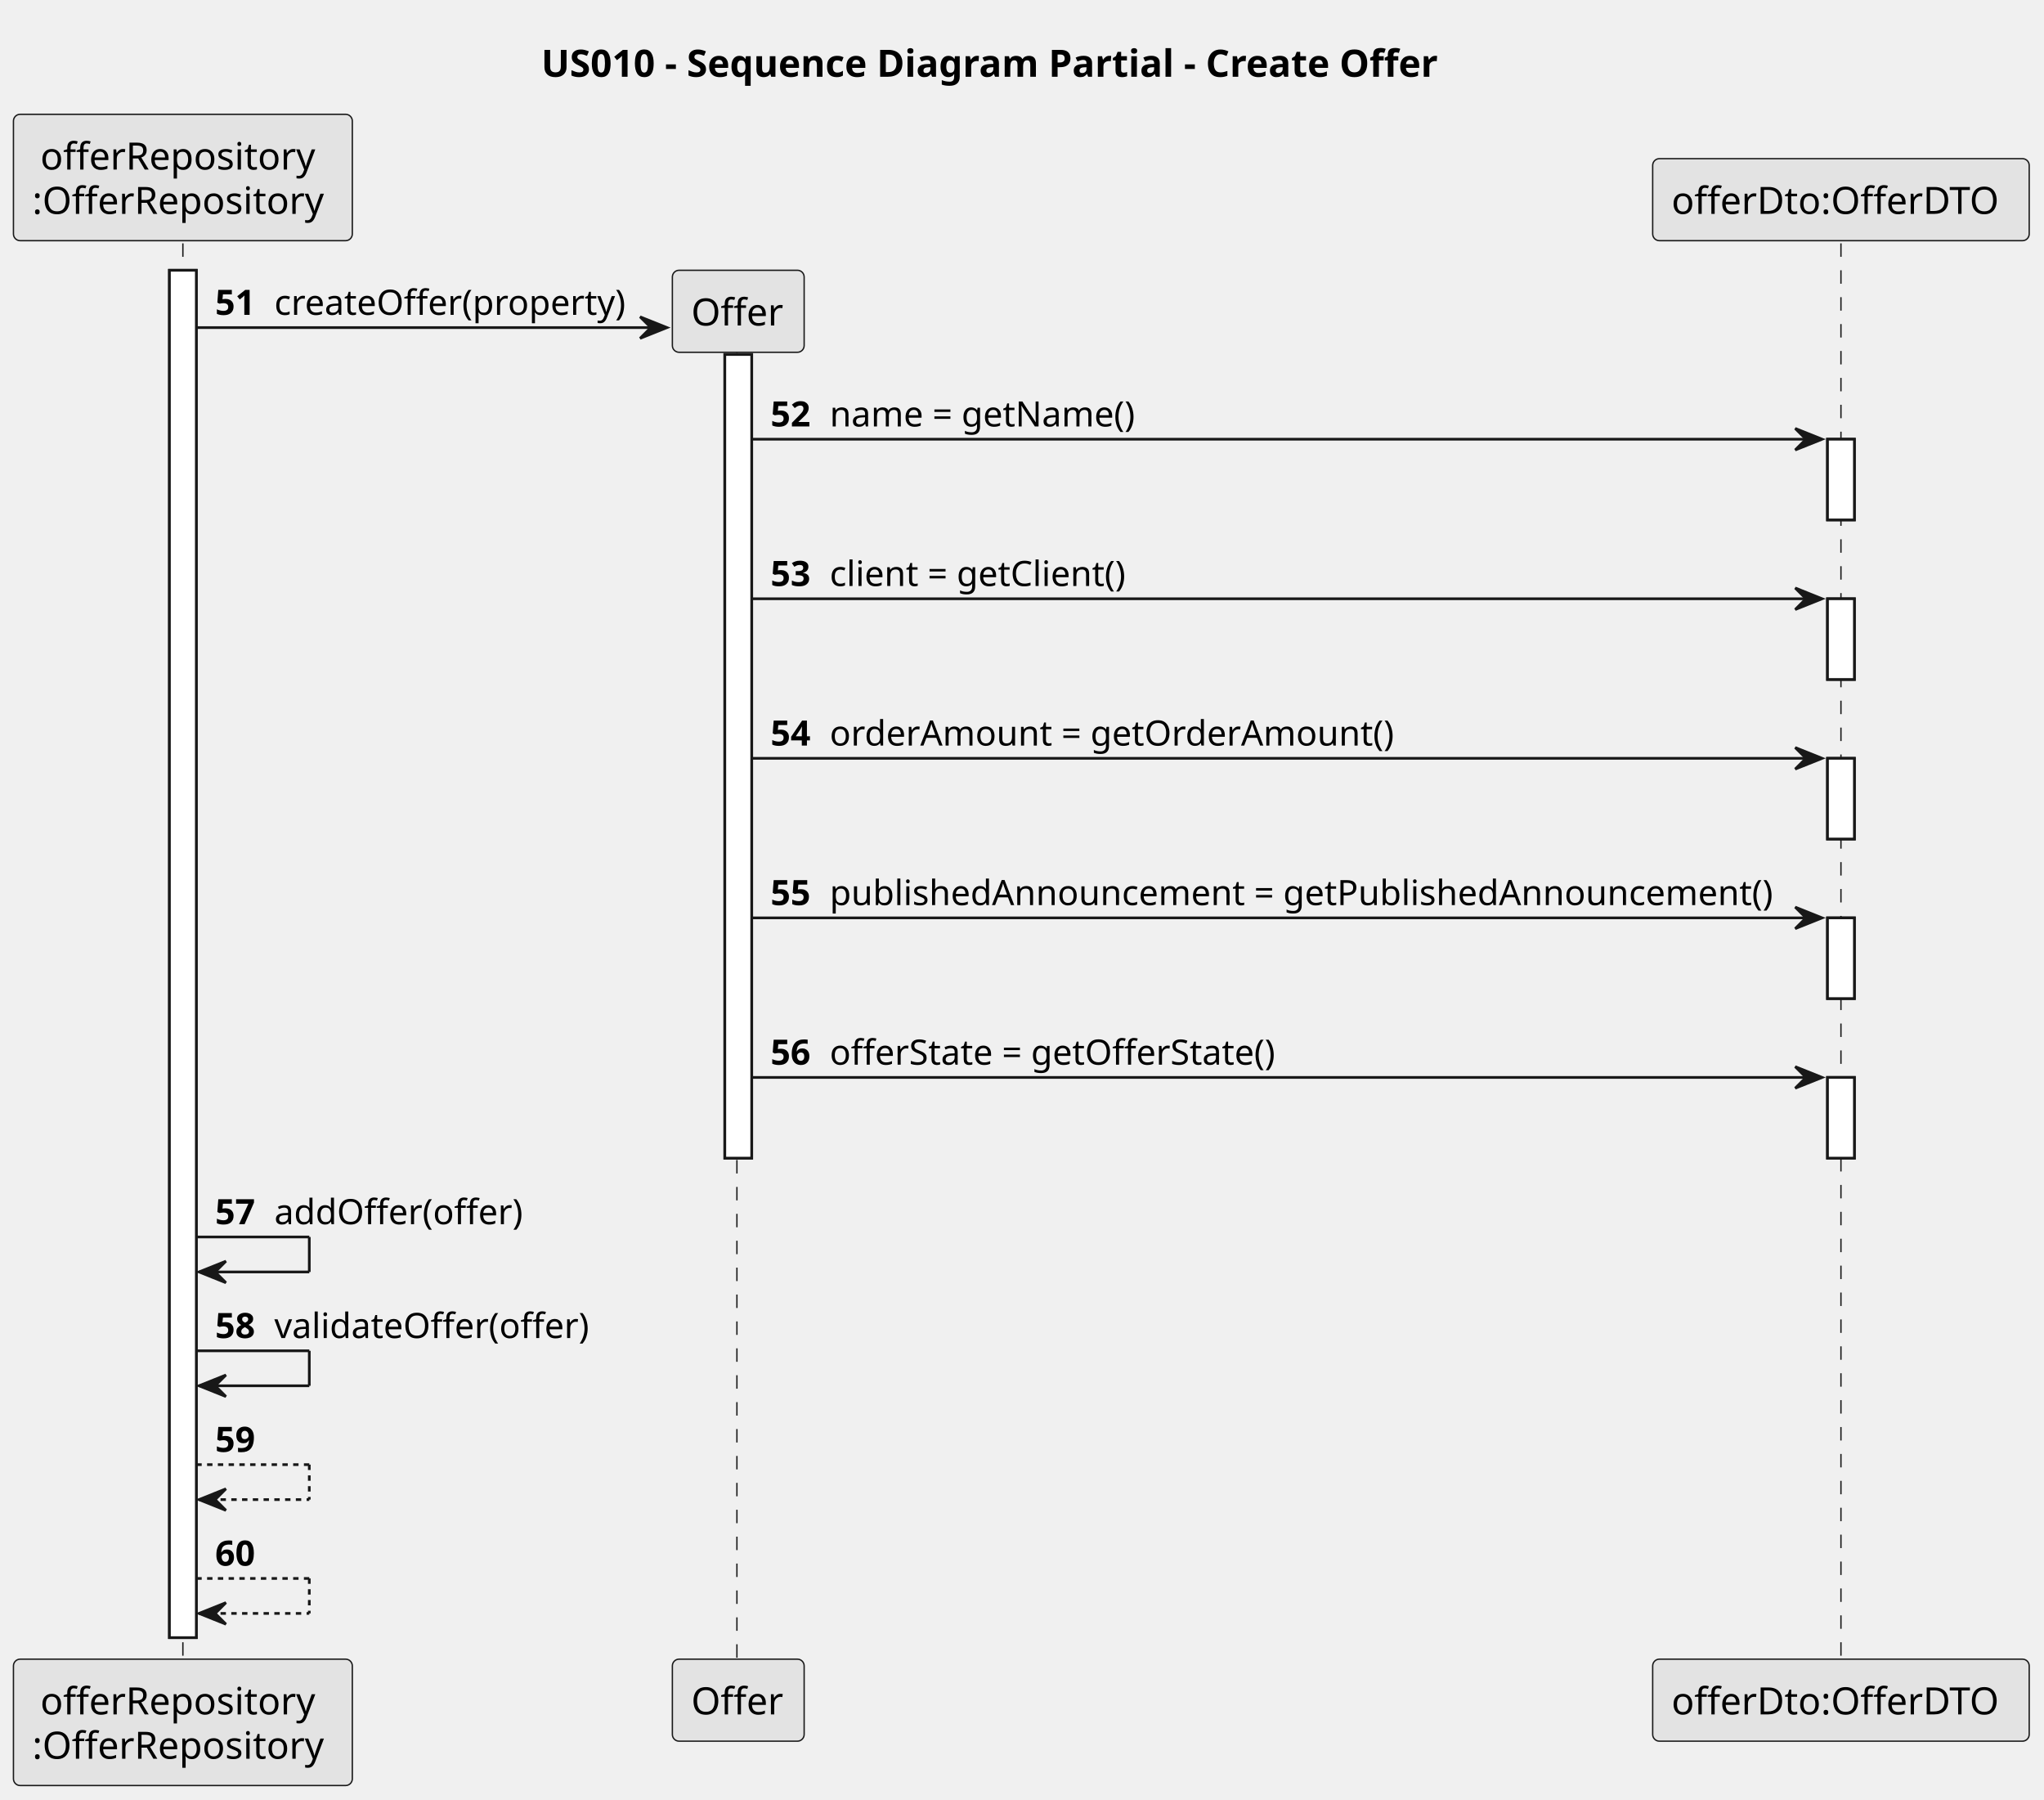
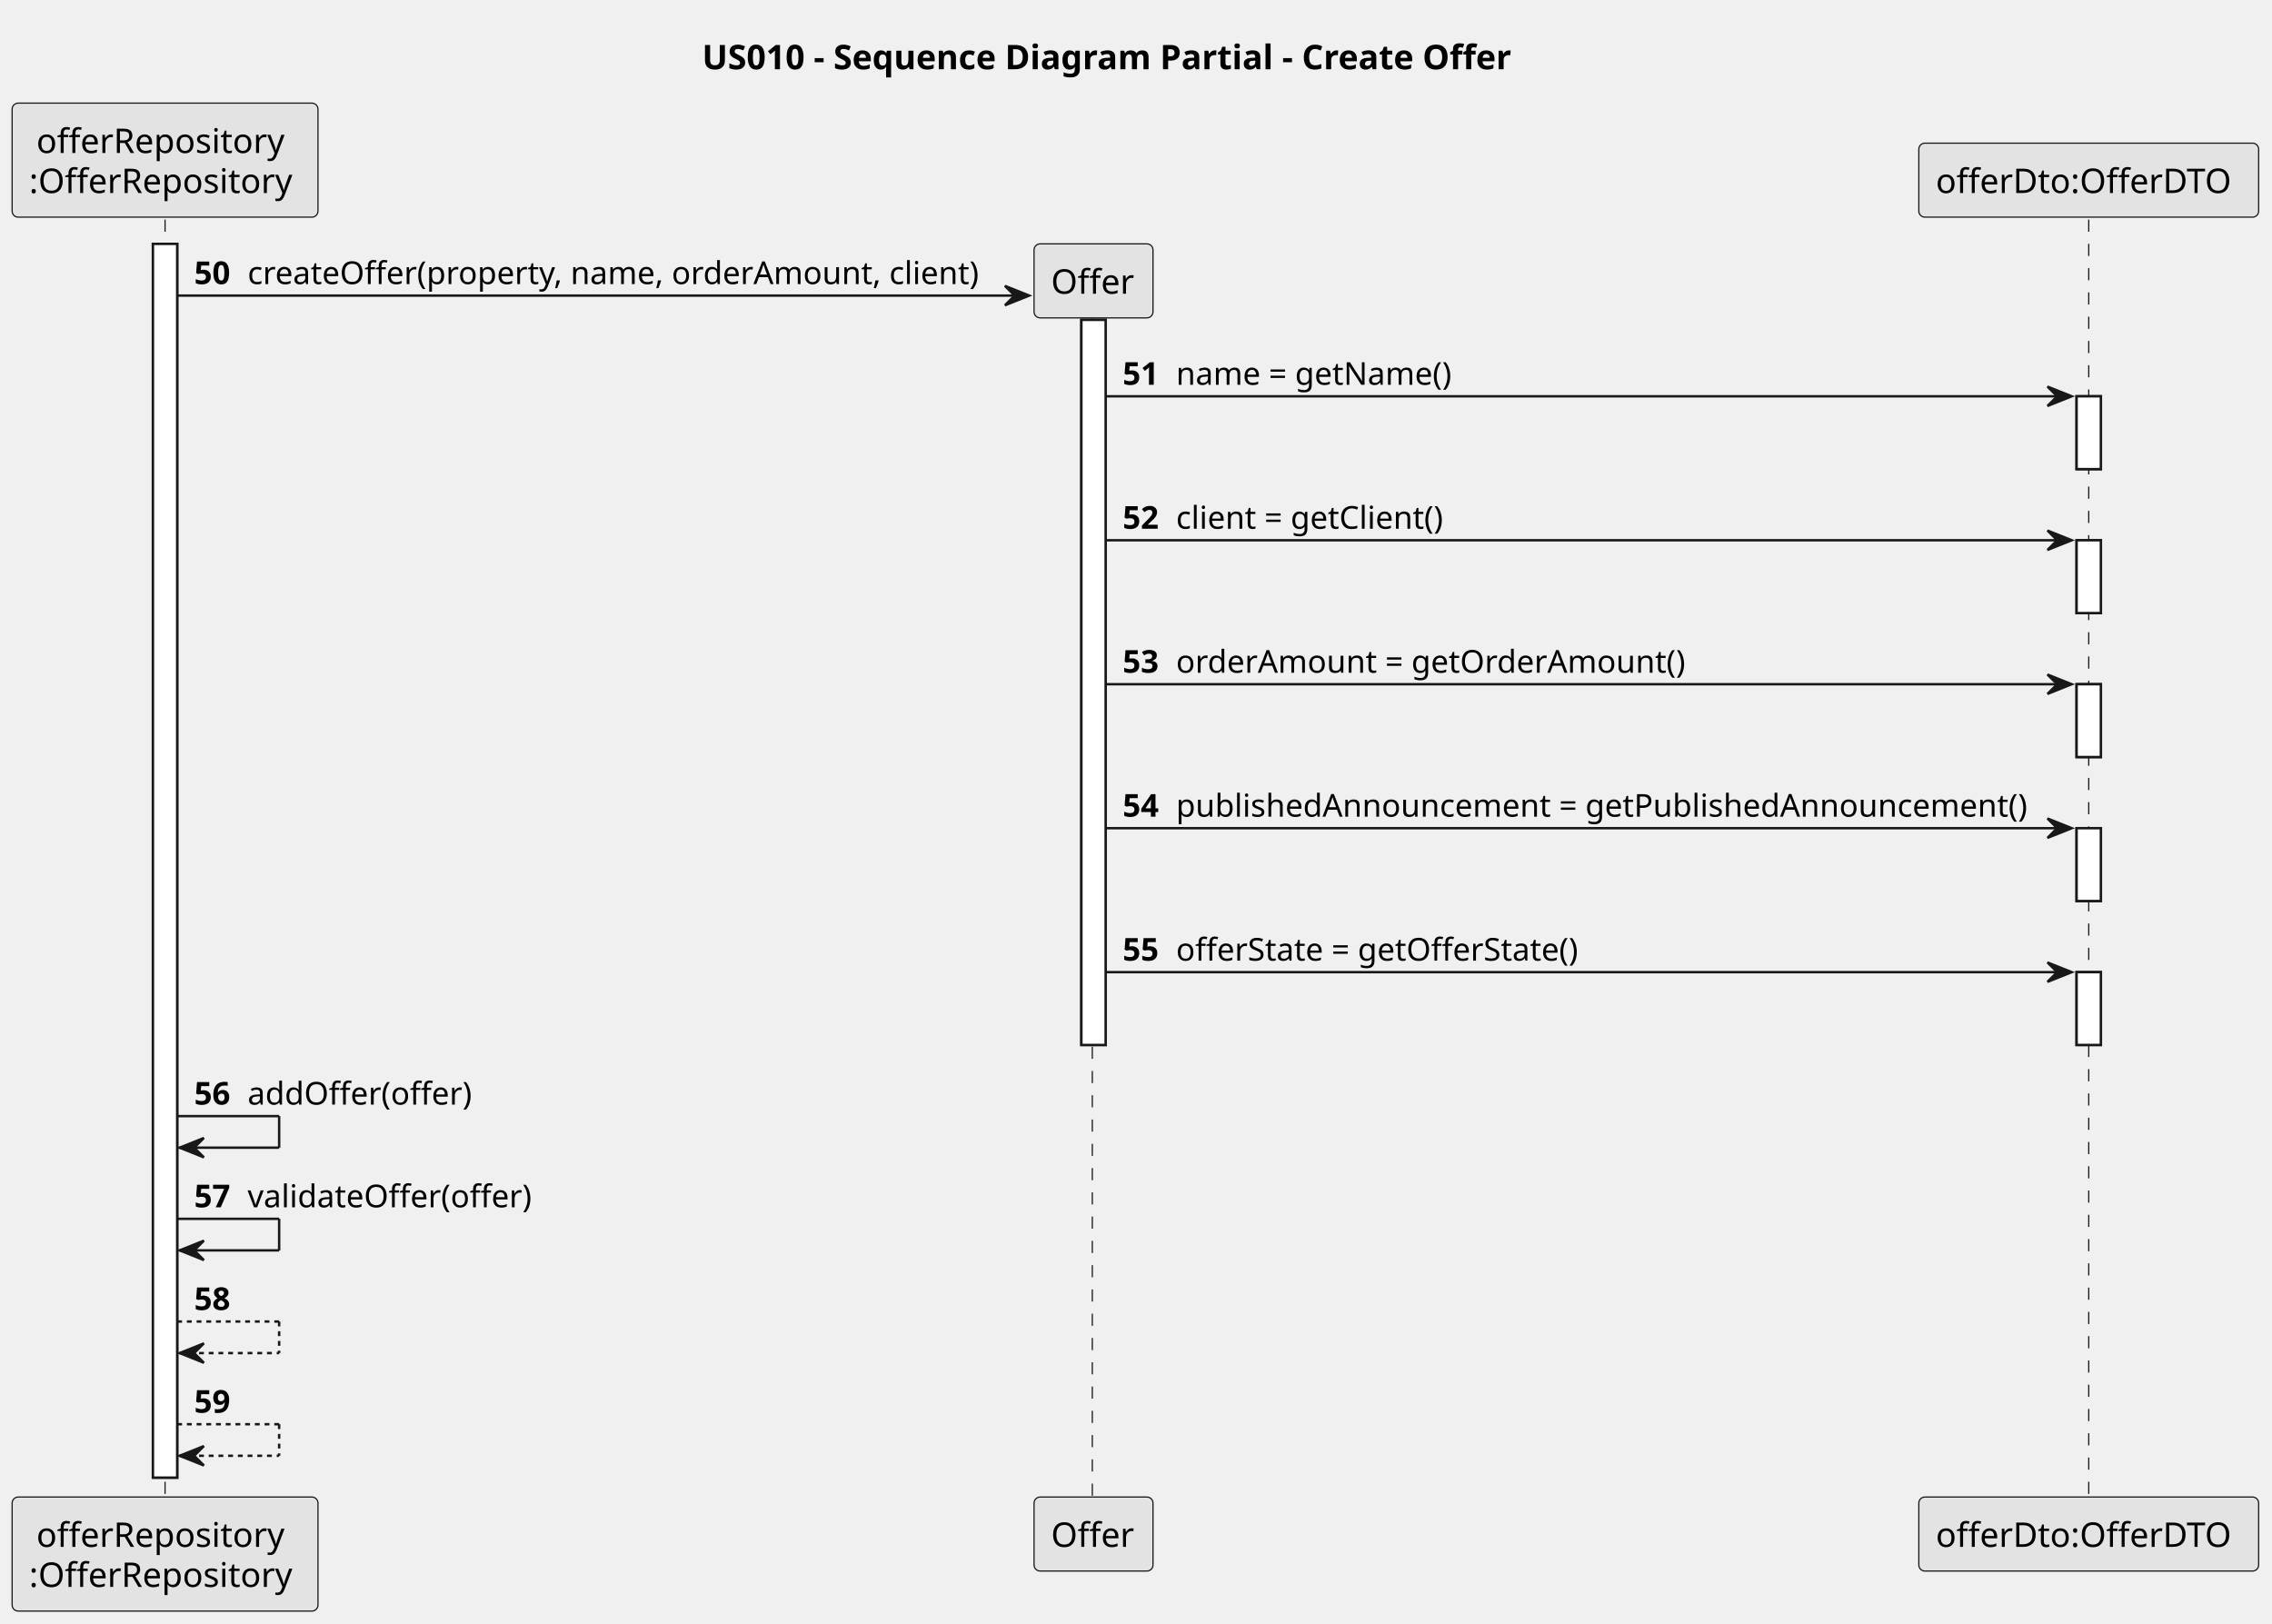
- <svg xmlns="http://www.w3.org/2000/svg" contentStyleType="text/css" height="669px" preserveAspectRatio="none" style="width:760px;height:669px;background:#FFFFFF;" version="1.1" viewBox="0 0 760 669" width="760px" zoomAndPan="magnify">
+ <svg xmlns="http://www.w3.org/2000/svg" contentStyleType="text/css" height="669px" preserveAspectRatio="none" style="width:936px;height:669px;background:#FFFFFF;" version="1.1" viewBox="0 0 936 669" width="936px" zoomAndPan="magnify">
  <defs />
  <g>
-     <text fill="#000000" font-family="sans-serif" font-size="14" font-weight="bold" lengthAdjust="spacing" textLength="356" x="201.25" y="28.535">US010 - Sequence Diagram Partial - Create Offer</text>
+     <text fill="#000000" font-family="sans-serif" font-size="14" font-weight="bold" lengthAdjust="spacing" textLength="356" x="289.25" y="28.535">US010 - Sequence Diagram Partial - Create Offer</text>
    <rect fill="#FFFFFF" height="508.283" style="stroke:#181818;stroke-width:1.0;" width="10" x="63" y="100.465" />
-     <rect fill="#FFFFFF" height="298.731" style="stroke:#181818;stroke-width:1.0;" width="10" x="269.5" y="131.775" />
-     <rect fill="#FFFFFF" height="30" style="stroke:#181818;stroke-width:1.0;" width="10" x="679.5" y="163.264" />
-     <rect fill="#FFFFFF" height="30" style="stroke:#181818;stroke-width:1.0;" width="10" x="679.5" y="222.574" />
-     <rect fill="#FFFFFF" height="30" style="stroke:#181818;stroke-width:1.0;" width="10" x="679.5" y="281.885" />
-     <rect fill="#FFFFFF" height="30" style="stroke:#181818;stroke-width:1.0;" width="10" x="679.5" y="341.195" />
-     <rect fill="#FFFFFF" height="30" style="stroke:#181818;stroke-width:1.0;" width="10" x="679.5" y="400.506" />
+     <rect fill="#FFFFFF" height="298.731" style="stroke:#181818;stroke-width:1.0;" width="10" x="445.5" y="131.775" />
+     <rect fill="#FFFFFF" height="30" style="stroke:#181818;stroke-width:1.0;" width="10" x="855.5" y="163.264" />
+     <rect fill="#FFFFFF" height="30" style="stroke:#181818;stroke-width:1.0;" width="10" x="855.5" y="222.574" />
+     <rect fill="#FFFFFF" height="30" style="stroke:#181818;stroke-width:1.0;" width="10" x="855.5" y="281.885" />
+     <rect fill="#FFFFFF" height="30" style="stroke:#181818;stroke-width:1.0;" width="10" x="855.5" y="341.195" />
+     <rect fill="#FFFFFF" height="30" style="stroke:#181818;stroke-width:1.0;" width="10" x="855.5" y="400.506" />
    <line style="stroke:#181818;stroke-width:0.5;stroke-dasharray:5.0,5.0;" x1="68" x2="68" y1="90.465" y2="617.748" />
-     <line style="stroke:#181818;stroke-width:0.5;stroke-dasharray:5.0,5.0;" x1="274" x2="274" y1="131.209" y2="617.748" />
-     <line style="stroke:#181818;stroke-width:0.5;stroke-dasharray:5.0,5.0;" x1="684.5" x2="684.5" y1="90.465" y2="617.748" />
+     <line style="stroke:#181818;stroke-width:0.5;stroke-dasharray:5.0,5.0;" x1="450" x2="450" y1="131.209" y2="617.748" />
+     <line style="stroke:#181818;stroke-width:0.5;stroke-dasharray:5.0,5.0;" x1="860.5" x2="860.5" y1="90.465" y2="617.748" />
    <rect fill="#E3E3E3" height="46.977" rx="2.5" ry="2.5" style="stroke:#181818;stroke-width:0.5;" width="126" x="5" y="42.488" />
    <text fill="#000000" font-family="sans-serif" font-size="14" lengthAdjust="spacing" textLength="106" x="15" y="63.023">offerRepository</text>
    <text fill="#000000" font-family="sans-serif" font-size="14" lengthAdjust="spacing" textLength="112" x="12" y="79.512">:OfferRepository</text>
    <rect fill="#E3E3E3" height="46.977" rx="2.5" ry="2.5" style="stroke:#181818;stroke-width:0.5;" width="126" x="5" y="616.748" />
    <text fill="#000000" font-family="sans-serif" font-size="14" lengthAdjust="spacing" textLength="106" x="15" y="637.283">offerRepository</text>
    <text fill="#000000" font-family="sans-serif" font-size="14" lengthAdjust="spacing" textLength="112" x="12" y="653.771">:OfferRepository</text>
-     <rect fill="#E3E3E3" height="30.488" rx="2.5" ry="2.5" style="stroke:#181818;stroke-width:0.5;" width="49" x="250" y="616.748" />
-     <text fill="#000000" font-family="sans-serif" font-size="14" lengthAdjust="spacing" textLength="35" x="257" y="637.283">Offer</text>
-     <rect fill="#E3E3E3" height="30.488" rx="2.5" ry="2.5" style="stroke:#181818;stroke-width:0.5;" width="140" x="614.5" y="58.977" />
-     <text fill="#000000" font-family="sans-serif" font-size="14" lengthAdjust="spacing" textLength="126" x="621.5" y="79.512">offerDto:OfferDTO</text>
-     <rect fill="#E3E3E3" height="30.488" rx="2.5" ry="2.5" style="stroke:#181818;stroke-width:0.5;" width="140" x="614.5" y="616.748" />
-     <text fill="#000000" font-family="sans-serif" font-size="14" lengthAdjust="spacing" textLength="126" x="621.5" y="637.283">offerDto:OfferDTO</text>
+     <rect fill="#E3E3E3" height="30.488" rx="2.5" ry="2.5" style="stroke:#181818;stroke-width:0.5;" width="49" x="426" y="616.748" />
+     <text fill="#000000" font-family="sans-serif" font-size="14" lengthAdjust="spacing" textLength="35" x="433" y="637.283">Offer</text>
+     <rect fill="#E3E3E3" height="30.488" rx="2.5" ry="2.5" style="stroke:#181818;stroke-width:0.5;" width="140" x="790.5" y="58.977" />
+     <text fill="#000000" font-family="sans-serif" font-size="14" lengthAdjust="spacing" textLength="126" x="797.5" y="79.512">offerDto:OfferDTO</text>
+     <rect fill="#E3E3E3" height="30.488" rx="2.5" ry="2.5" style="stroke:#181818;stroke-width:0.5;" width="140" x="790.5" y="616.748" />
+     <text fill="#000000" font-family="sans-serif" font-size="14" lengthAdjust="spacing" textLength="126" x="797.5" y="637.283">offerDto:OfferDTO</text>
    <rect fill="#FFFFFF" height="508.283" style="stroke:#181818;stroke-width:1.0;" width="10" x="63" y="100.465" />
-     <rect fill="#FFFFFF" height="298.731" style="stroke:#181818;stroke-width:1.0;" width="10" x="269.5" y="131.775" />
-     <rect fill="#FFFFFF" height="30" style="stroke:#181818;stroke-width:1.0;" width="10" x="679.5" y="163.264" />
-     <rect fill="#FFFFFF" height="30" style="stroke:#181818;stroke-width:1.0;" width="10" x="679.5" y="222.574" />
-     <rect fill="#FFFFFF" height="30" style="stroke:#181818;stroke-width:1.0;" width="10" x="679.5" y="281.885" />
-     <rect fill="#FFFFFF" height="30" style="stroke:#181818;stroke-width:1.0;" width="10" x="679.5" y="341.195" />
-     <rect fill="#FFFFFF" height="30" style="stroke:#181818;stroke-width:1.0;" width="10" x="679.5" y="400.506" />
-     <polygon fill="#181818" points="238,117.775,248,121.775,238,125.775,242,121.775" style="stroke:#181818;stroke-width:1.0;" />
-     <line style="stroke:#181818;stroke-width:1.0;" x1="73" x2="244" y1="121.775" y2="121.775" />
-     <text fill="#000000" font-family="sans-serif" font-size="13" font-weight="bold" lengthAdjust="spacing" textLength="18" x="80" y="117.033">51</text>
-     <text fill="#000000" font-family="sans-serif" font-size="13" lengthAdjust="spacing" textLength="131" x="102" y="117.033">createOffer(property)</text>
-     <rect fill="#E3E3E3" height="30.488" rx="2.5" ry="2.5" style="stroke:#181818;stroke-width:0.5;" width="49" x="250" y="100.465" />
-     <text fill="#000000" font-family="sans-serif" font-size="14" lengthAdjust="spacing" textLength="35" x="257" y="121">Offer</text>
-     <polygon fill="#181818" points="667.5,159.264,677.5,163.264,667.5,167.264,671.5,163.264" style="stroke:#181818;stroke-width:1.0;" />
-     <line style="stroke:#181818;stroke-width:1.0;" x1="279.5" x2="673.5" y1="163.264" y2="163.264" />
-     <text fill="#000000" font-family="sans-serif" font-size="13" font-weight="bold" lengthAdjust="spacing" textLength="18" x="286.5" y="158.522">52</text>
-     <text fill="#000000" font-family="sans-serif" font-size="13" lengthAdjust="spacing" textLength="116" x="308.5" y="158.522">name = getName()</text>
-     <polygon fill="#181818" points="667.5,218.574,677.5,222.574,667.5,226.574,671.5,222.574" style="stroke:#181818;stroke-width:1.0;" />
-     <line style="stroke:#181818;stroke-width:1.0;" x1="279.5" x2="673.5" y1="222.574" y2="222.574" />
-     <text fill="#000000" font-family="sans-serif" font-size="13" font-weight="bold" lengthAdjust="spacing" textLength="18" x="286.5" y="217.832">53</text>
-     <text fill="#000000" font-family="sans-serif" font-size="13" lengthAdjust="spacing" textLength="118" x="308.5" y="217.832">client = getClient()</text>
-     <polygon fill="#181818" points="667.5,277.885,677.5,281.885,667.5,285.885,671.5,281.885" style="stroke:#181818;stroke-width:1.0;" />
-     <line style="stroke:#181818;stroke-width:1.0;" x1="279.5" x2="673.5" y1="281.885" y2="281.885" />
-     <text fill="#000000" font-family="sans-serif" font-size="13" font-weight="bold" lengthAdjust="spacing" textLength="18" x="286.5" y="277.143">54</text>
-     <text fill="#000000" font-family="sans-serif" font-size="13" lengthAdjust="spacing" textLength="214" x="308.5" y="277.143">orderAmount = getOrderAmount()</text>
-     <polygon fill="#181818" points="667.5,337.195,677.5,341.195,667.5,345.195,671.5,341.195" style="stroke:#181818;stroke-width:1.0;" />
-     <line style="stroke:#181818;stroke-width:1.0;" x1="279.5" x2="673.5" y1="341.195" y2="341.195" />
-     <text fill="#000000" font-family="sans-serif" font-size="13" font-weight="bold" lengthAdjust="spacing" textLength="18" x="286.5" y="336.453">55</text>
-     <text fill="#000000" font-family="sans-serif" font-size="13" lengthAdjust="spacing" textLength="359" x="308.5" y="336.453">publishedAnnouncement = getPublishedAnnouncement()</text>
-     <polygon fill="#181818" points="667.5,396.506,677.5,400.506,667.5,404.506,671.5,400.506" style="stroke:#181818;stroke-width:1.0;" />
-     <line style="stroke:#181818;stroke-width:1.0;" x1="279.5" x2="673.5" y1="400.506" y2="400.506" />
-     <text fill="#000000" font-family="sans-serif" font-size="13" font-weight="bold" lengthAdjust="spacing" textLength="18" x="286.5" y="395.764">56</text>
-     <text fill="#000000" font-family="sans-serif" font-size="13" lengthAdjust="spacing" textLength="170" x="308.5" y="395.764">offerState = getOfferState()</text>
+     <rect fill="#FFFFFF" height="298.731" style="stroke:#181818;stroke-width:1.0;" width="10" x="445.5" y="131.775" />
+     <rect fill="#FFFFFF" height="30" style="stroke:#181818;stroke-width:1.0;" width="10" x="855.5" y="163.264" />
+     <rect fill="#FFFFFF" height="30" style="stroke:#181818;stroke-width:1.0;" width="10" x="855.5" y="222.574" />
+     <rect fill="#FFFFFF" height="30" style="stroke:#181818;stroke-width:1.0;" width="10" x="855.5" y="281.885" />
+     <rect fill="#FFFFFF" height="30" style="stroke:#181818;stroke-width:1.0;" width="10" x="855.5" y="341.195" />
+     <rect fill="#FFFFFF" height="30" style="stroke:#181818;stroke-width:1.0;" width="10" x="855.5" y="400.506" />
+     <polygon fill="#181818" points="414,117.775,424,121.775,414,125.775,418,121.775" style="stroke:#181818;stroke-width:1.0;" />
+     <line style="stroke:#181818;stroke-width:1.0;" x1="73" x2="420" y1="121.775" y2="121.775" />
+     <text fill="#000000" font-family="sans-serif" font-size="13" font-weight="bold" lengthAdjust="spacing" textLength="18" x="80" y="117.033">50</text>
+     <text fill="#000000" font-family="sans-serif" font-size="13" lengthAdjust="spacing" textLength="307" x="102" y="117.033">createOffer(property, name, orderAmount, client)</text>
+     <rect fill="#E3E3E3" height="30.488" rx="2.5" ry="2.5" style="stroke:#181818;stroke-width:0.5;" width="49" x="426" y="100.465" />
+     <text fill="#000000" font-family="sans-serif" font-size="14" lengthAdjust="spacing" textLength="35" x="433" y="121">Offer</text>
+     <polygon fill="#181818" points="843.5,159.264,853.5,163.264,843.5,167.264,847.5,163.264" style="stroke:#181818;stroke-width:1.0;" />
+     <line style="stroke:#181818;stroke-width:1.0;" x1="455.5" x2="849.5" y1="163.264" y2="163.264" />
+     <text fill="#000000" font-family="sans-serif" font-size="13" font-weight="bold" lengthAdjust="spacing" textLength="18" x="462.5" y="158.522">51</text>
+     <text fill="#000000" font-family="sans-serif" font-size="13" lengthAdjust="spacing" textLength="116" x="484.5" y="158.522">name = getName()</text>
+     <polygon fill="#181818" points="843.5,218.574,853.5,222.574,843.5,226.574,847.5,222.574" style="stroke:#181818;stroke-width:1.0;" />
+     <line style="stroke:#181818;stroke-width:1.0;" x1="455.5" x2="849.5" y1="222.574" y2="222.574" />
+     <text fill="#000000" font-family="sans-serif" font-size="13" font-weight="bold" lengthAdjust="spacing" textLength="18" x="462.5" y="217.832">52</text>
+     <text fill="#000000" font-family="sans-serif" font-size="13" lengthAdjust="spacing" textLength="118" x="484.5" y="217.832">client = getClient()</text>
+     <polygon fill="#181818" points="843.5,277.885,853.5,281.885,843.5,285.885,847.5,281.885" style="stroke:#181818;stroke-width:1.0;" />
+     <line style="stroke:#181818;stroke-width:1.0;" x1="455.5" x2="849.5" y1="281.885" y2="281.885" />
+     <text fill="#000000" font-family="sans-serif" font-size="13" font-weight="bold" lengthAdjust="spacing" textLength="18" x="462.5" y="277.143">53</text>
+     <text fill="#000000" font-family="sans-serif" font-size="13" lengthAdjust="spacing" textLength="214" x="484.5" y="277.143">orderAmount = getOrderAmount()</text>
+     <polygon fill="#181818" points="843.5,337.195,853.5,341.195,843.5,345.195,847.5,341.195" style="stroke:#181818;stroke-width:1.0;" />
+     <line style="stroke:#181818;stroke-width:1.0;" x1="455.5" x2="849.5" y1="341.195" y2="341.195" />
+     <text fill="#000000" font-family="sans-serif" font-size="13" font-weight="bold" lengthAdjust="spacing" textLength="18" x="462.5" y="336.453">54</text>
+     <text fill="#000000" font-family="sans-serif" font-size="13" lengthAdjust="spacing" textLength="359" x="484.5" y="336.453">publishedAnnouncement = getPublishedAnnouncement()</text>
+     <polygon fill="#181818" points="843.5,396.506,853.5,400.506,843.5,404.506,847.5,400.506" style="stroke:#181818;stroke-width:1.0;" />
+     <line style="stroke:#181818;stroke-width:1.0;" x1="455.5" x2="849.5" y1="400.506" y2="400.506" />
+     <text fill="#000000" font-family="sans-serif" font-size="13" font-weight="bold" lengthAdjust="spacing" textLength="18" x="462.5" y="395.764">55</text>
+     <text fill="#000000" font-family="sans-serif" font-size="13" lengthAdjust="spacing" textLength="170" x="484.5" y="395.764">offerState = getOfferState()</text>
    <line style="stroke:#181818;stroke-width:1.0;" x1="73" x2="115" y1="459.816" y2="459.816" />
    <line style="stroke:#181818;stroke-width:1.0;" x1="115" x2="115" y1="459.816" y2="472.816" />
    <line style="stroke:#181818;stroke-width:1.0;" x1="74" x2="115" y1="472.816" y2="472.816" />
    <polygon fill="#181818" points="84,468.816,74,472.816,84,476.816,80,472.816" style="stroke:#181818;stroke-width:1.0;" />
-     <text fill="#000000" font-family="sans-serif" font-size="13" font-weight="bold" lengthAdjust="spacing" textLength="18" x="80" y="455.074">57</text>
+     <text fill="#000000" font-family="sans-serif" font-size="13" font-weight="bold" lengthAdjust="spacing" textLength="18" x="80" y="455.074">56</text>
    <text fill="#000000" font-family="sans-serif" font-size="13" lengthAdjust="spacing" textLength="93" x="102" y="455.074">addOffer(offer)</text>
    <line style="stroke:#181818;stroke-width:1.0;" x1="73" x2="115" y1="502.127" y2="502.127" />
    <line style="stroke:#181818;stroke-width:1.0;" x1="115" x2="115" y1="502.127" y2="515.127" />
    <line style="stroke:#181818;stroke-width:1.0;" x1="74" x2="115" y1="515.127" y2="515.127" />
    <polygon fill="#181818" points="84,511.127,74,515.127,84,519.127,80,515.127" style="stroke:#181818;stroke-width:1.0;" />
-     <text fill="#000000" font-family="sans-serif" font-size="13" font-weight="bold" lengthAdjust="spacing" textLength="18" x="80" y="497.385">58</text>
+     <text fill="#000000" font-family="sans-serif" font-size="13" font-weight="bold" lengthAdjust="spacing" textLength="18" x="80" y="497.385">57</text>
    <text fill="#000000" font-family="sans-serif" font-size="13" lengthAdjust="spacing" textLength="119" x="102" y="497.385">validateOffer(offer)</text>
    <line style="stroke:#181818;stroke-width:1.0;stroke-dasharray:2.0,2.0;" x1="73" x2="115" y1="544.438" y2="544.438" />
    <line style="stroke:#181818;stroke-width:1.0;stroke-dasharray:2.0,2.0;" x1="115" x2="115" y1="544.438" y2="557.438" />
    <line style="stroke:#181818;stroke-width:1.0;stroke-dasharray:2.0,2.0;" x1="74" x2="115" y1="557.438" y2="557.438" />
    <polygon fill="#181818" points="84,553.438,74,557.438,84,561.438,80,557.438" style="stroke:#181818;stroke-width:1.0;" />
-     <text fill="#000000" font-family="sans-serif" font-size="13" font-weight="bold" lengthAdjust="spacing" textLength="18" x="80" y="539.695">59</text>
+     <text fill="#000000" font-family="sans-serif" font-size="13" font-weight="bold" lengthAdjust="spacing" textLength="18" x="80" y="539.695">58</text>
    <text fill="#000000" font-family="sans-serif" font-size="13" lengthAdjust="spacing" textLength="4" x="102" y="539.695"> </text>
    <line style="stroke:#181818;stroke-width:1.0;stroke-dasharray:2.0,2.0;" x1="73" x2="115" y1="586.748" y2="586.748" />
    <line style="stroke:#181818;stroke-width:1.0;stroke-dasharray:2.0,2.0;" x1="115" x2="115" y1="586.748" y2="599.748" />
    <line style="stroke:#181818;stroke-width:1.0;stroke-dasharray:2.0,2.0;" x1="74" x2="115" y1="599.748" y2="599.748" />
    <polygon fill="#181818" points="84,595.748,74,599.748,84,603.748,80,599.748" style="stroke:#181818;stroke-width:1.0;" />
-     <text fill="#000000" font-family="sans-serif" font-size="13" font-weight="bold" lengthAdjust="spacing" textLength="18" x="80" y="582.006">60</text>
+     <text fill="#000000" font-family="sans-serif" font-size="13" font-weight="bold" lengthAdjust="spacing" textLength="18" x="80" y="582.006">59</text>
    <text fill="#000000" font-family="sans-serif" font-size="13" lengthAdjust="spacing" textLength="4" x="102" y="582.006"> </text>
  </g>
</svg>
